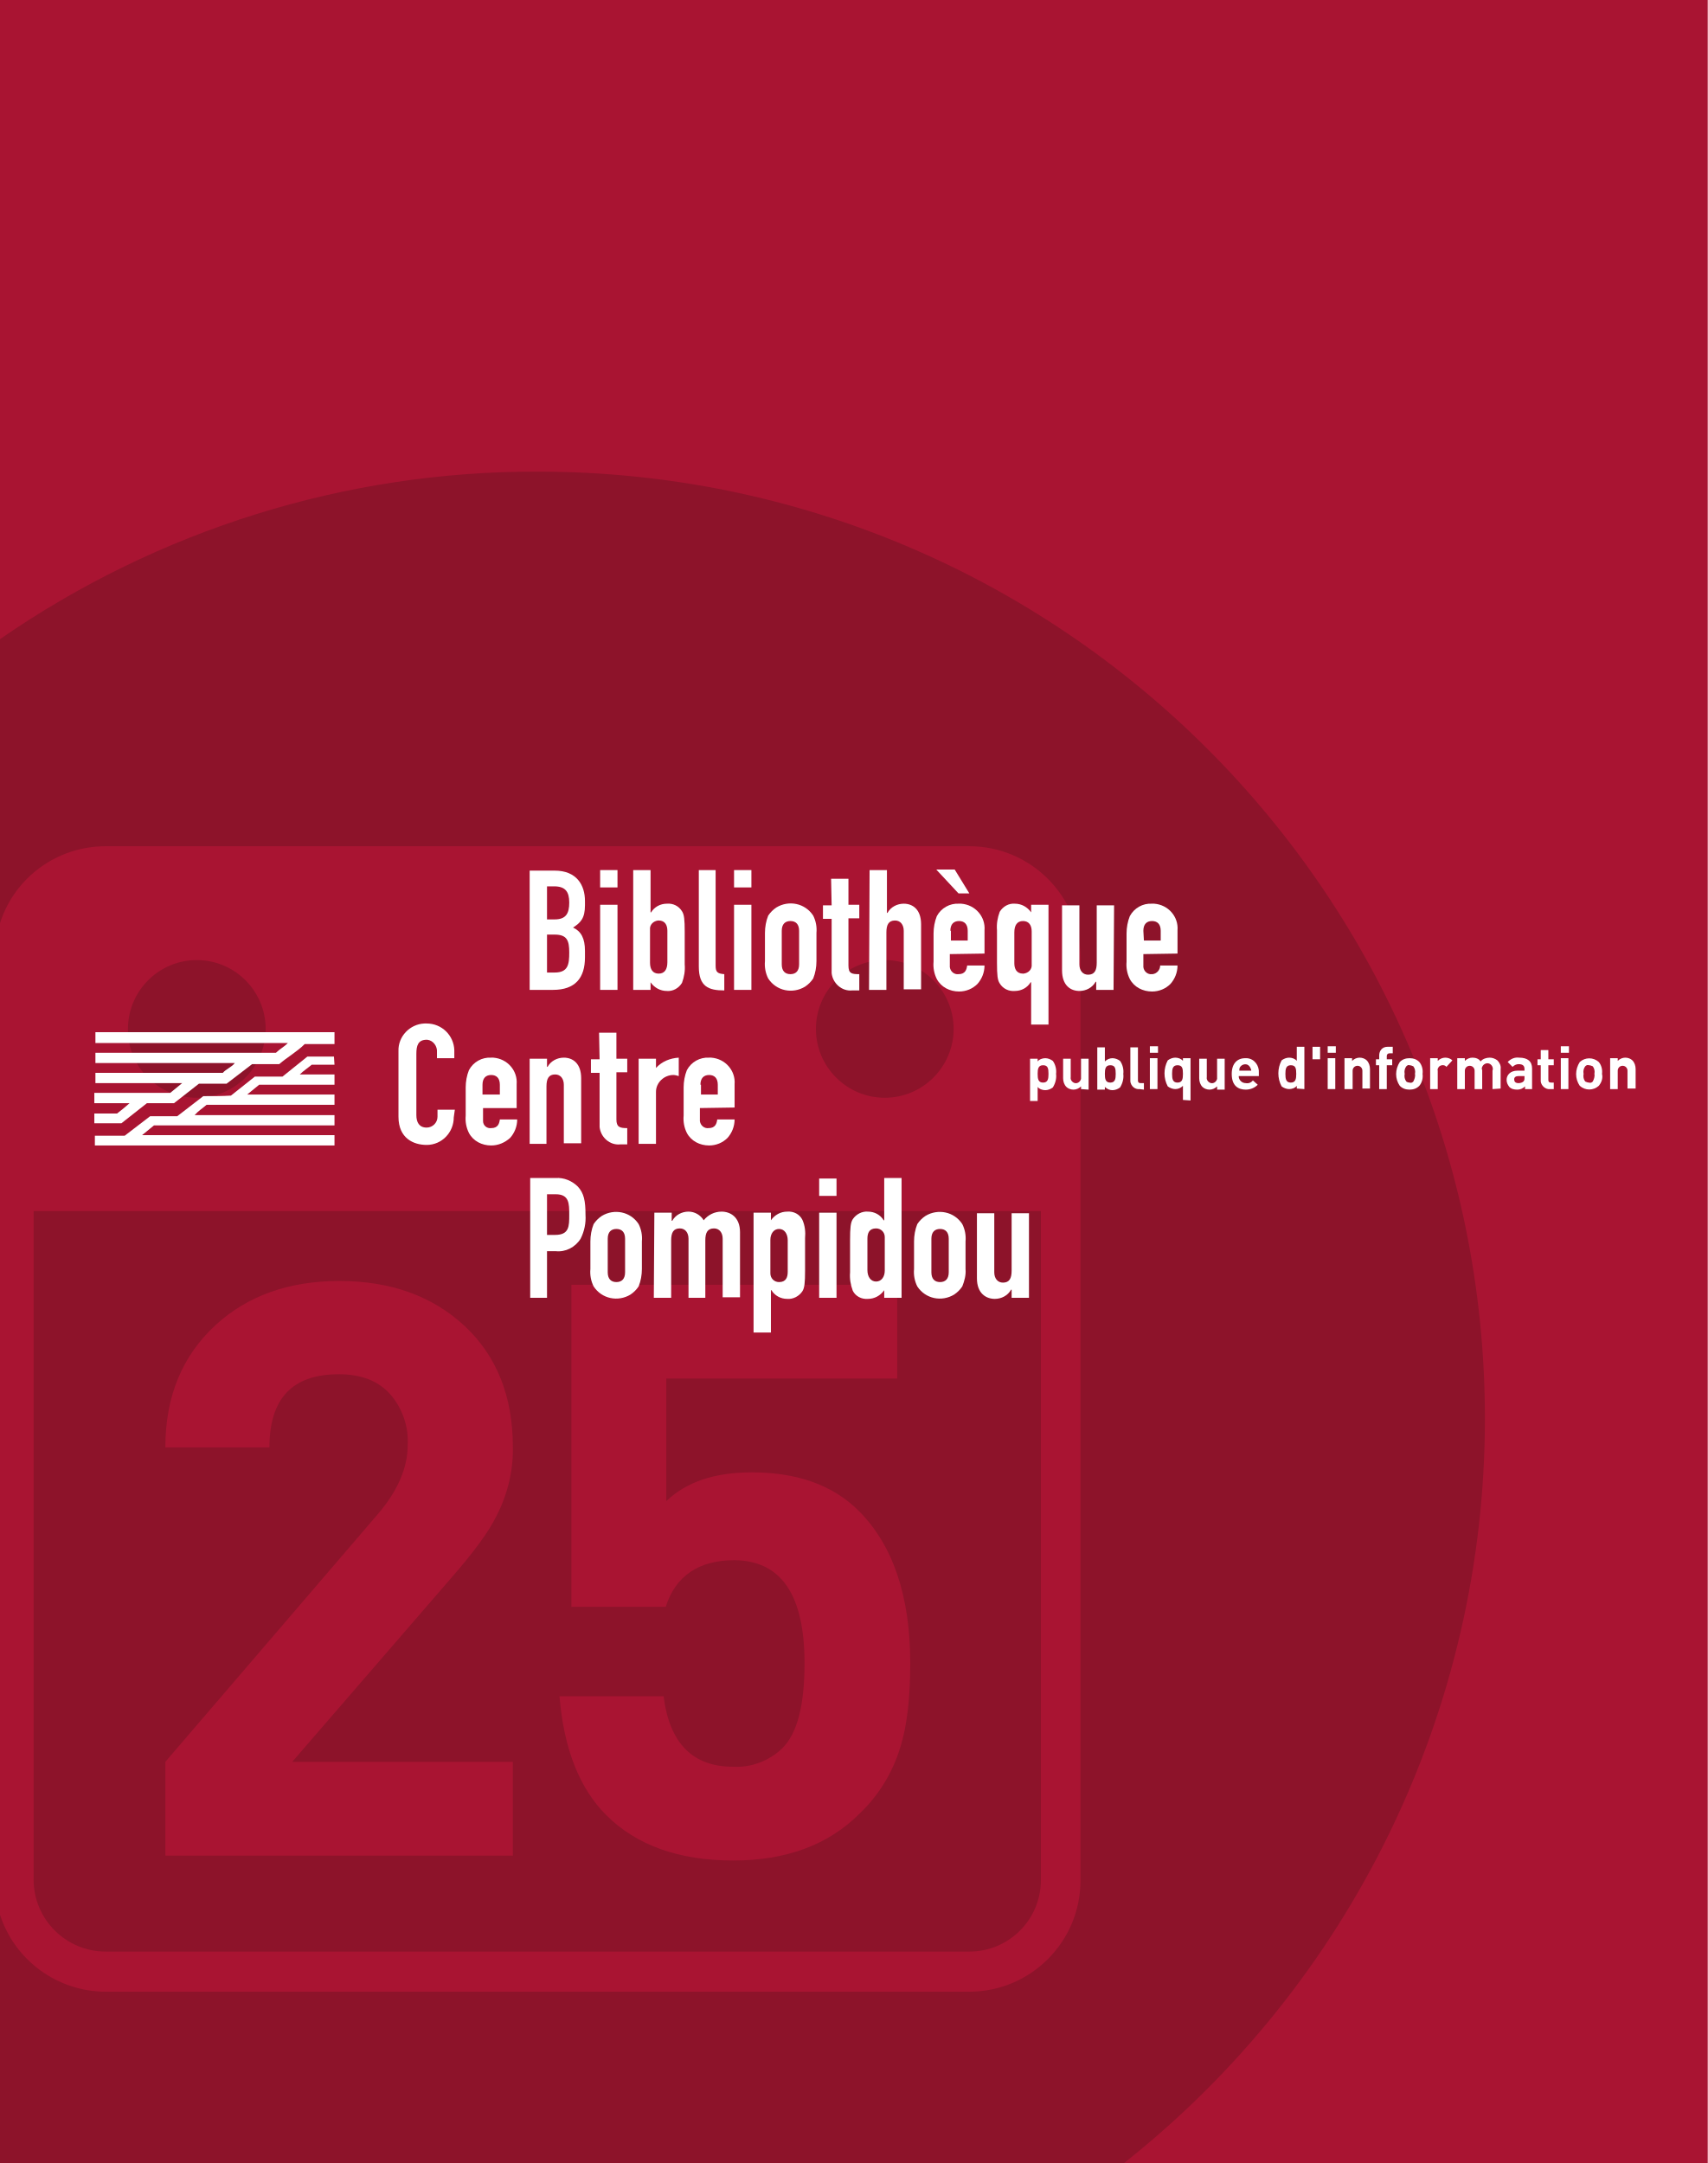
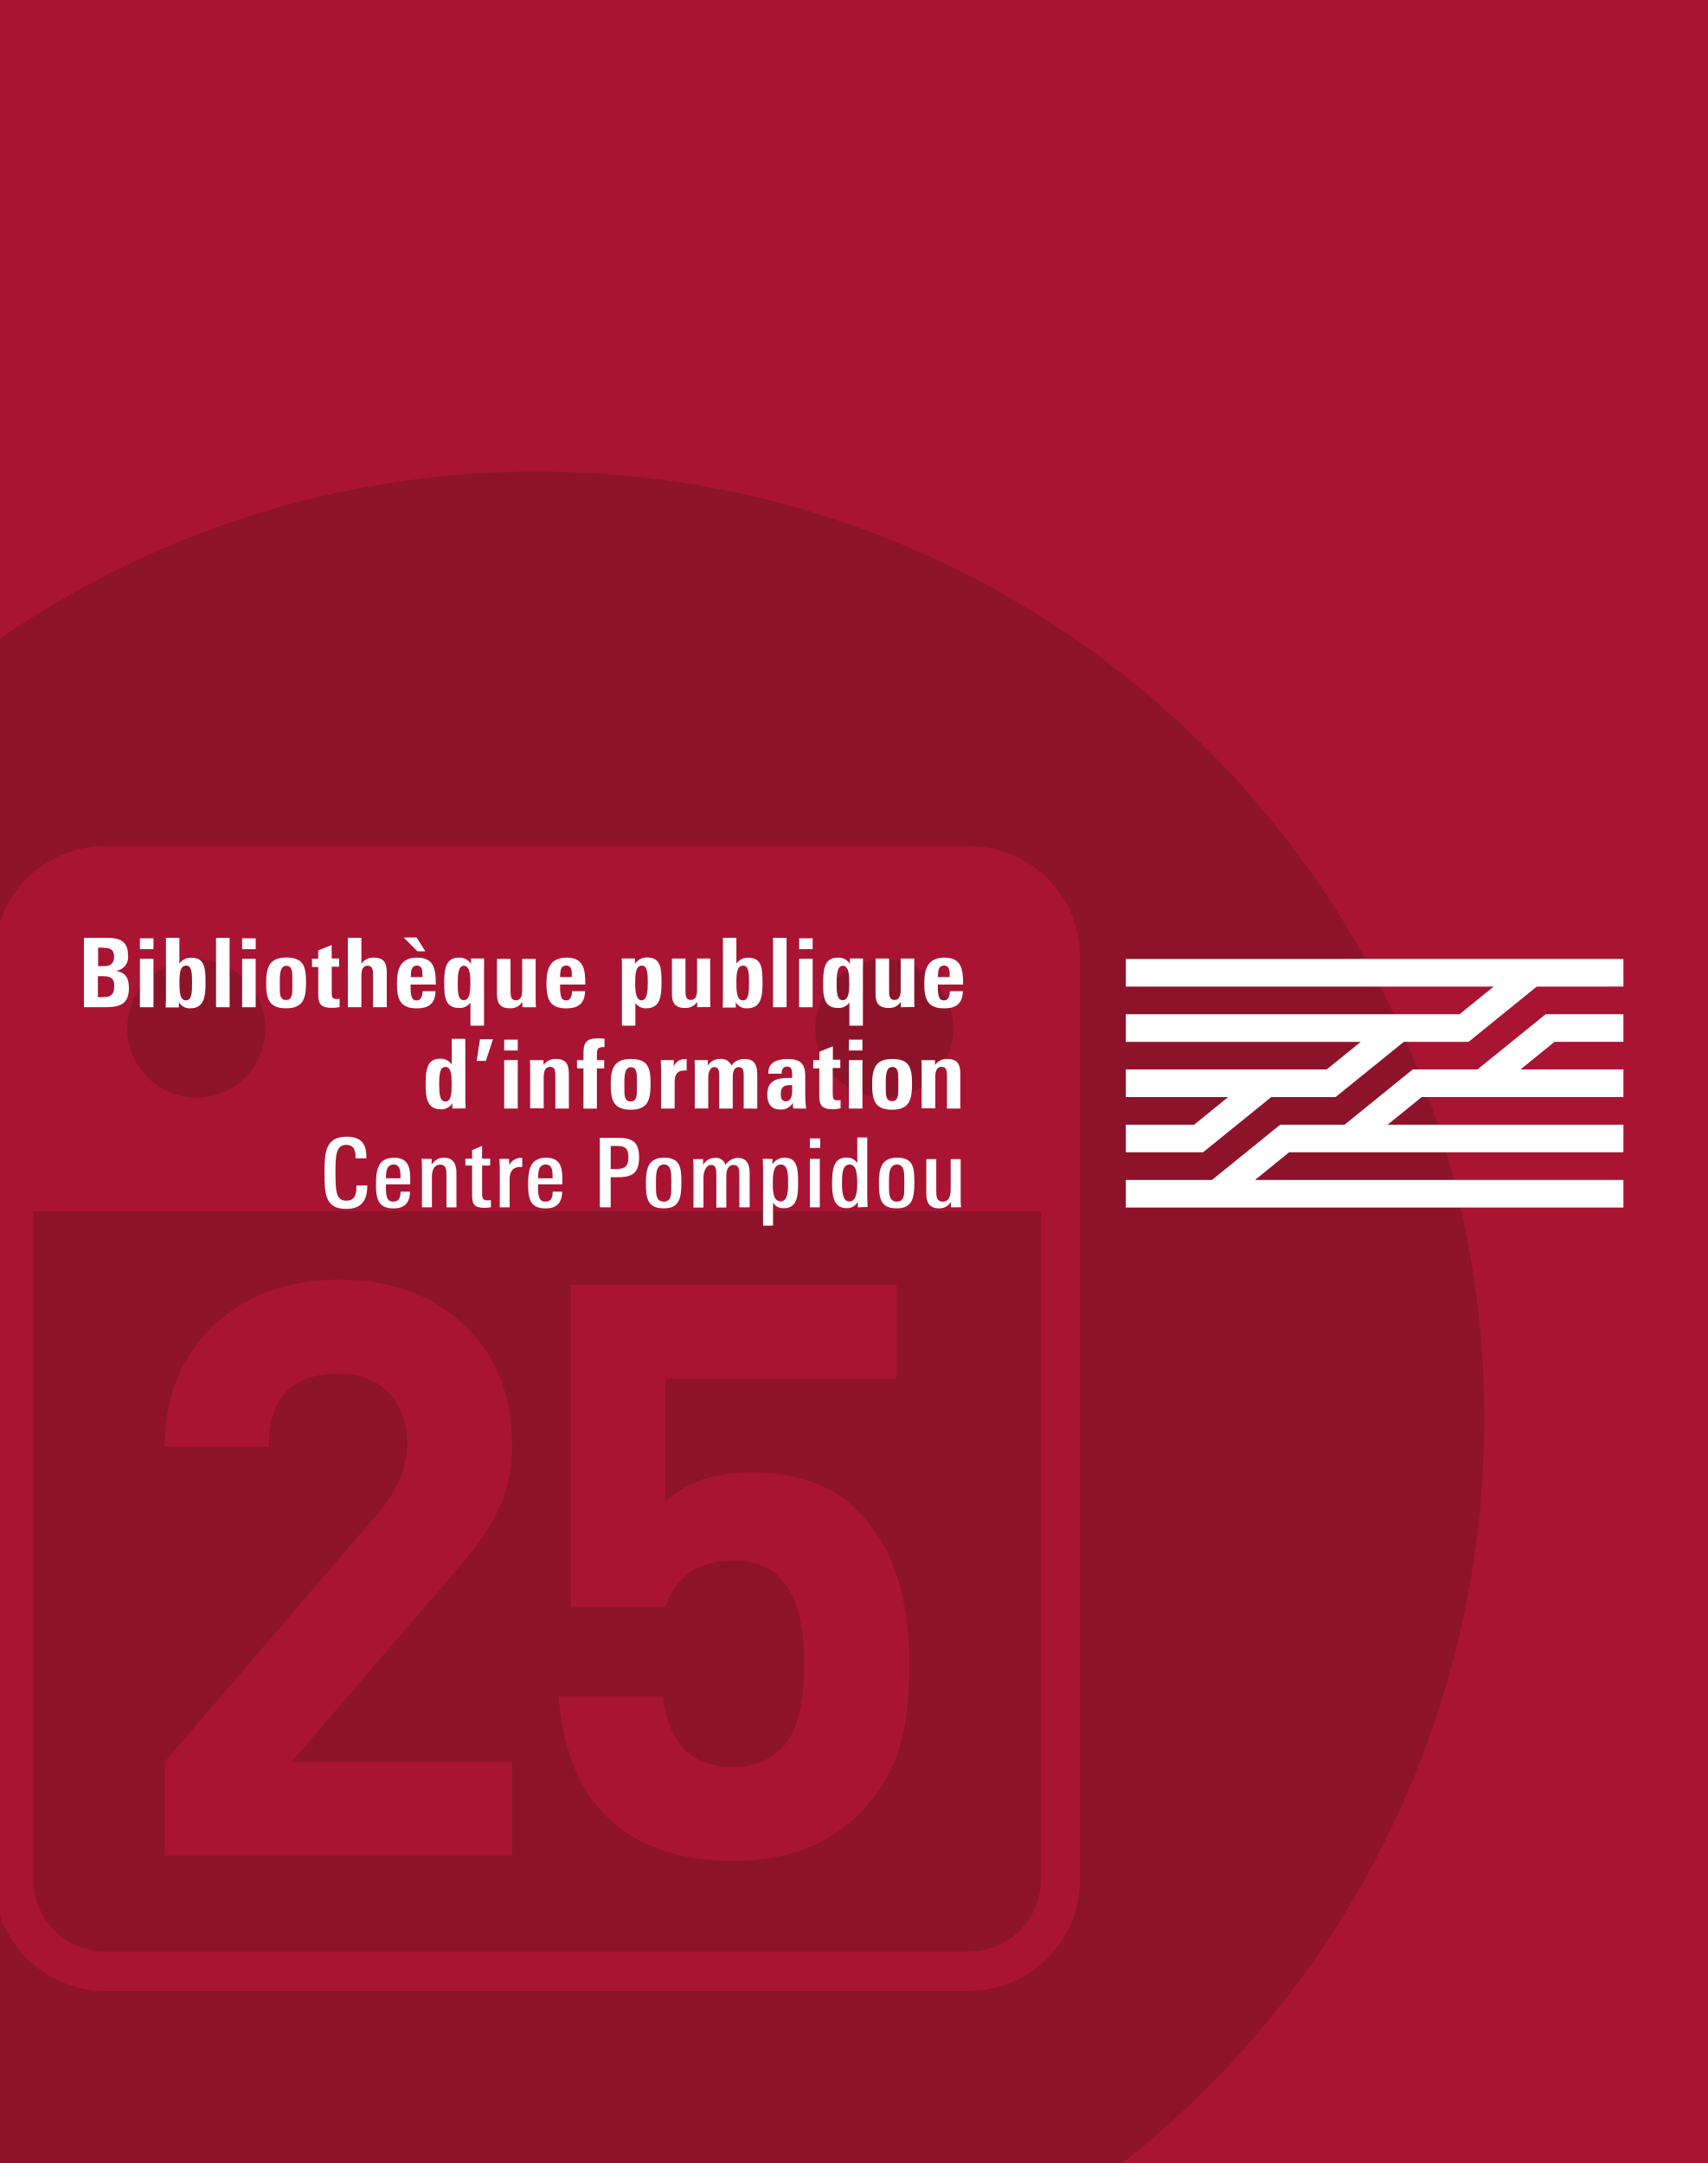
- <svg xmlns="http://www.w3.org/2000/svg" version="1.1" id="Calque_1" x="0px" y="0px" viewBox="0 0 315 399" style="enable-background:new 0 0 315 399;" xml:space="preserve">
-   <style type="text/css">
- 	.st0{fill:#A91432;}
- 	.st1{fill:none;}
- 	.st2{fill:#8D132A;}
- 	.st3{fill:#FFFFFF;}
- </style>
-   <rect y="0" class="st0" width="315" height="399" />
-   <path class="st1" d="M94.6,325H53.9l29.4-34.2c4.1-4.7,6.9-8.5,8.3-11.4c2-3.9,3.1-8.3,3-12.7c0-9.3-3-16.8-8.9-22.3  c-5.9-5.6-13.6-8.3-23.1-8.3c-9.3,0-16.9,2.7-22.8,8.1c-6.2,5.7-9.3,13.3-9.3,22.6h19.1c0-9,4.3-13.5,12.8-13.5c4,0,7.2,1.2,9.4,3.6  c2.3,2.6,3.5,6.1,3.3,9.6c0,4.2-1.8,8.5-5.5,12.7L30.5,325v17.3h64.1V325z" />
-   <path class="st1" d="M19.5,367.2h159.3c11.3,0,20.5-9.2,20.5-20.5V176.5c0-11.3-9.1-20.5-20.5-20.5c0,0,0,0,0,0H19.5  c-8.9,0-16.8,5.8-19.5,14.2V353C2.7,361.5,10.6,367.2,19.5,367.2z M163.2,177c7,0,12.7,5.7,12.7,12.7c0,7-5.7,12.7-12.7,12.7  c-7,0-12.7-5.7-12.7-12.7C150.4,182.7,156.2,177,163.2,177z M36.3,177c7,0,12.7,5.7,12.7,12.7c0,7-5.7,12.7-12.7,12.7  c-7,0-12.7-5.7-12.7-12.7C23.5,182.7,29.2,177,36.3,177z M6.3,223.4H192v123.3c0,7.3-5.9,13.2-13.2,13.2H19.5  c-7.3,0-13.3-5.9-13.3-13.2L6.3,223.4z" />
-   <path class="st1" d="M135.1,325.9c-7.5,0-11.7-4.3-12.8-13h-19.2c0.8,9.7,3.7,17,8.6,21.9c5.6,5.6,13.5,8.4,23.5,8.4  c9.8,0,17.5-2.9,23.2-8.6c3.5-3.5,6.1-7.7,7.5-12.4c1.2-3.8,1.8-9,1.8-15.4c0-12.4-3.2-21.8-9.5-28.1c-4.7-4.8-11.3-7.1-19.7-7.1  c-6.8,0-12.1,1.8-15.8,5.3v-22.6h42.6V237h-60.1v59.5h17.5c1.9-5.7,6.1-8.6,12.7-8.6c8.6,0,12.9,6.3,12.9,18.9  c0,7.7-1.4,12.9-4.1,15.7C141.8,324.9,138.5,326.1,135.1,325.9z" />
-   <path class="st2" d="M163.2,202.5c7,0,12.7-5.7,12.7-12.7c0-7-5.7-12.7-12.7-12.7c-7,0-12.7,5.7-12.7,12.7c0,0,0,0,0,0  C150.5,196.8,156.2,202.5,163.2,202.5z" />
-   <path class="st2" d="M19.5,360h159.3c7.3,0,13.2-5.9,13.2-13.2V223.4H6.2v123.3C6.2,354.1,12.2,360,19.5,360z M135.5,287.8  c-6.6,0-10.9,2.9-12.7,8.6h-17.4V237h60.1v17.3h-42.6v22.6c3.8-3.6,9-5.3,15.8-5.3c8.4,0,15,2.4,19.7,7.1c6.3,6.3,9.5,15.7,9.5,28.1  c0,6.4-0.6,11.6-1.8,15.4c-1.4,4.7-4,9-7.6,12.4c-5.7,5.7-13.5,8.6-23.2,8.6c-10.1,0-17.9-2.8-23.5-8.4c-4.9-4.9-7.8-12.2-8.6-21.9  h19.2c1.1,8.7,5.4,13,12.8,13c3.4,0.2,6.7-1.1,9.1-3.4c2.8-2.8,4.1-8,4.1-15.7C148.4,294.2,144.1,287.9,135.5,287.8L135.5,287.8z   M30.5,325l39.2-45.7c3.6-4.2,5.5-8.5,5.5-12.7c0.2-3.5-1-6.9-3.3-9.5c-2.2-2.4-5.3-3.6-9.4-3.6c-8.6,0-12.8,4.5-12.8,13.5H30.5  c0-9.4,3.1-16.9,9.3-22.6c5.9-5.4,13.5-8.1,22.8-8.1c9.5,0,17.2,2.8,23.1,8.3s8.9,13,8.9,22.3c0.1,4.4-1,8.8-3,12.7  c-1.4,2.9-4.2,6.7-8.3,11.4L53.9,325h40.7v17.3H30.5V325z" />
-   <path class="st2" d="M36.3,202.5c7,0,12.7-5.7,12.7-12.7c0-7-5.7-12.7-12.7-12.7s-12.7,5.7-12.7,12.7c0,0,0,0,0,0  C23.5,196.8,29.2,202.5,36.3,202.5z" />
-   <path class="st2" d="M273.9,261.7c0-96.5-78.2-174.7-174.7-174.7c-35.4-0.1-70,10.7-99.2,30.9v52.4c2.7-8.5,10.6-14.2,19.5-14.2  h159.3c11.3,0,20.5,9.2,20.5,20.5v170.3c0,11.3-9.2,20.5-20.5,20.5H19.5c-8.9,0-16.8-5.8-19.5-14.2v46h207.1  C249.3,365.9,273.9,315.3,273.9,261.7z" />
-   <path class="st3" d="M61.7,192.6h-5.5c-1.4,1.4-3.2,2.4-4.7,3.7h-5l-4.7,3.6h-5.1l-4.6,3.6h-5l-4.7,3.7h-5v-1.8h4.2  c0.8-0.6,1.5-1.2,2.3-1.9h-6.5v-1.9h14l2.2-1.8H17.6v-1.9h23.5c0.6-0.7,1.7-1.1,2.2-1.8H17.6v-1.9h33.3c0.7-0.7,1.4-1,2.2-1.8H17.6  v-2h44.1V192.6z" />
-   <path class="st3" d="M61.7,196.4h-4.2c-0.7,0.6-1.5,1.1-2.2,1.8h6.4v1.9H47.8l-2.2,1.8h16.1v1.9H38.1c-0.8,0.7-1.5,1.1-2.2,1.9h25.8  v1.9H28.4l-2.2,1.8h35.5v1.9H17.5v-1.8H23l4.7-3.6h5c1.7-1.3,3.1-2.4,4.8-3.7c1.7,0,3.6,0,5.1-0.1l4.4-3.5h5.1l4.6-3.7h4.9  L61.7,196.4z" />
-   <path class="st3" d="M83.7,206.1c0,2.8-2.2,5.1-5,5.1c-2.4,0-5.2-1.2-5.2-5.2v-12.1c-0.1-2.7,2.1-5,4.8-5.1c0.1,0,0.2,0,0.4,0  c2.8,0,5,2.2,5.1,4.9c0,0.1,0,0.2,0,0.3v1.2h-3.2v-1.1c0.1-1.1-0.7-2.2-1.8-2.3c0,0-0.1,0-0.1,0c-1.6,0-1.9,1.1-1.9,2.6v11.3  c0,1.3,0.5,2.3,1.9,2.3c1.1,0,2-0.9,2-2c0-0.1,0-0.2,0-0.2v-1.1h3.2L83.7,206.1z" />
-   <path class="st3" d="M89,200.1c0-1.2,0.6-1.8,1.6-1.8s1.6,0.6,1.6,1.8v1.8H89V200.1z M95.3,204.3V200c0.2-2.5-1.7-4.7-4.3-4.9  c-0.1,0-0.3,0-0.4,0c-1.7-0.1-3.3,0.8-4.1,2.3c-0.4,1-0.6,2.1-0.6,3.2v5.2c-0.1,1.1,0.1,2.2,0.6,3.2c0.8,1.5,2.4,2.3,4.1,2.3  c1.3,0,2.5-0.5,3.5-1.4c0.8-0.9,1.3-2.1,1.3-3.4h-3.2c-0.1,0.7-0.3,1.6-1.6,1.6c-0.8,0.1-1.5-0.5-1.5-1.3c0-0.1,0-0.2,0-0.3v-2.1  H95.3z" />
-   <path class="st3" d="M97.7,195.3h3.2v1.5h0.1c0.6-1.1,1.8-1.7,3-1.7c1.6,0,3.2,1,3.2,3.8v12H104v-10.8c0-1.1-0.6-1.9-1.6-1.9  c-1.2,0-1.6,0.8-1.6,2.2V211h-3.1V195.3z" />
-   <path class="st3" d="M110.5,190.5h3.2v4.8h2v2.5h-2v8.7c0,1.4,0.6,1.6,2,1.6v3h-1.3c-1.9,0.2-3.6-1.3-3.8-3.2c0-0.2,0-0.3,0-0.5  v-9.5H109v-2.5h1.6L110.5,190.5z" />
-   <path class="st3" d="M117.8,195.3h3.2v1.7c1.1-1.2,2.6-1.8,4.2-1.9v3.4c-0.3-0.1-0.7-0.2-1-0.2c-1.7,0-3.2,1.4-3.2,3.1  c0,0.1,0,0.2,0,0.3v9.3h-3.2L117.8,195.3z" />
-   <path class="st3" d="M129.2,200.1c0-1.2,0.6-1.8,1.6-1.8s1.6,0.6,1.6,1.8v1.8h-3.1V200.1z M135.5,204.3V200c0.2-2.5-1.7-4.7-4.3-4.9  c-0.1,0-0.3,0-0.4,0c-1.7-0.1-3.3,0.8-4.1,2.3c-0.4,1-0.6,2.1-0.6,3.2v5.2c-0.1,1.1,0.1,2.2,0.6,3.2c0.8,1.5,2.4,2.3,4.1,2.3  c1.3,0,2.5-0.5,3.4-1.4c0.8-0.9,1.3-2.1,1.3-3.4h-3.2c-0.1,0.7-0.3,1.6-1.6,1.6c-0.8,0.1-1.5-0.5-1.6-1.3c0-0.1,0-0.2,0-0.3v-2.1  L135.5,204.3z" />
-   <path class="st3" d="M100.9,220.3h1.6c2.5,0,2.5,1.7,2.5,3.8s0,3.7-2.6,3.7h-1.5L100.9,220.3z M97.7,239.4h3.2v-8.6h1.6  c1.8,0.2,3.6-0.7,4.6-2.3c0.7-1.4,1-2.9,0.9-4.4c0-2.6-0.3-4-1.4-5.2c-1.1-1.1-2.6-1.7-4.1-1.6h-4.7V239.4z" />
-   <path class="st3" d="M112.1,228.5c0-1.2,0.6-1.8,1.6-1.8s1.6,0.6,1.6,1.8v6.2c0,1.2-0.6,1.8-1.6,1.8s-1.6-0.6-1.6-1.8V228.5z   M108.9,234.1c-0.1,1.1,0.1,2.2,0.6,3.2c1.5,2.3,4.5,2.9,6.8,1.5c0.6-0.4,1.1-0.9,1.5-1.5c0.4-1,0.6-2.1,0.6-3.2V229  c0.1-1.1-0.1-2.2-0.6-3.2c-1.5-2.3-4.5-2.9-6.8-1.5c-0.6,0.4-1.1,0.9-1.5,1.5c-0.4,1-0.6,2.1-0.6,3.2V234.1z" />
-   <path class="st3" d="M120.7,223.7h3.2v1.5h0.1c0.6-1.1,1.8-1.7,3-1.7c1.1,0,2.2,0.6,2.8,1.6c0.8-1,2-1.6,3.3-1.6  c1.6,0,3.4,1,3.4,3.8v12h-3.2v-10.8c0-1.1-0.6-1.9-1.6-1.9c-1.2,0-1.6,0.8-1.6,2.2v10.6H127v-10.9c0-1.1-0.6-1.9-1.6-1.9  c-1.2,0-1.6,0.8-1.6,2.2v10.6h-3.2L120.7,223.7z" />
-   <path class="st3" d="M145.3,234.6c0,1-0.3,1.9-1.6,1.9c-0.9,0-1.6-0.7-1.6-1.6c0,0,0-0.1,0-0.1v-6.1c0-1.1,0.6-2,1.6-2  s1.6,0.9,1.6,2.1V234.6z M139,245.8h3.2V238h0.1c0.6,1,1.7,1.6,2.9,1.6c1.1,0.1,2.2-0.5,2.8-1.4c0.4-0.6,0.5-1.6,0.5-3.8v-6  c0.1-1.1,0-2.3-0.5-3.4c-0.5-1-1.6-1.6-2.8-1.5c-1.2,0-2.3,0.6-3,1.6v-1.4H139L139,245.8z" />
-   <path class="st3" d="M151.1,223.7h3.2v15.7h-3.2V223.7z M151.1,217.4h3.2v3.2h-3.2V217.4z" />
-   <path class="st3" d="M160,228.5c0-1,0.3-1.9,1.6-1.9c0.9,0,1.6,0.7,1.6,1.6c0,0,0,0.1,0,0.1v6.1c0,1.1-0.6,2-1.6,2s-1.6-0.9-1.6-2.1  V228.5z M163.1,239.4h3.2v-22.1h-3.2v7.8h-0.1c-0.6-1-1.7-1.6-2.9-1.6c-1.1-0.1-2.2,0.5-2.8,1.4c-0.4,0.6-0.5,1.6-0.5,3.8v6  c-0.1,1.2,0.1,2.3,0.5,3.4c0.5,1,1.6,1.6,2.8,1.5c1.2,0,2.3-0.6,3-1.6L163.1,239.4z" />
-   <path class="st3" d="M171.8,228.5c0-1.2,0.6-1.8,1.6-1.8s1.6,0.6,1.6,1.8v6.2c0,1.2-0.6,1.8-1.6,1.8s-1.6-0.6-1.6-1.8V228.5z   M168.6,234.1c-0.1,1.1,0.1,2.2,0.6,3.2c1.5,2.3,4.5,2.9,6.8,1.5c0.6-0.4,1.1-0.9,1.5-1.5c0.4-1,0.7-2.1,0.6-3.2V229  c0.1-1.1-0.1-2.2-0.6-3.2c-1.5-2.3-4.5-2.9-6.8-1.5c-0.6,0.4-1.1,0.9-1.5,1.5c-0.4,1-0.6,2.1-0.6,3.2V234.1z" />
-   <path class="st3" d="M189.8,239.4h-3.2v-1.5h-0.1c-0.6,1.1-1.8,1.7-3,1.7c-1.6,0-3.3-1-3.3-3.8v-12h3.2v10.9c0,1.1,0.6,1.9,1.6,1.9  c1.2,0,1.6-0.8,1.6-2.2v-10.6h3.2L189.8,239.4z" />
-   <path class="st3" d="M100.9,172.4h1.4c2.3,0,2.7,1.1,2.7,3.3s-0.2,3.7-2.7,3.7h-1.4V172.4z M97.7,182.6h4.3c4.1,0,5.9-2.2,5.9-6  v-1.2c0-2.3-0.7-3.6-2.2-4.3c1.4-0.9,2.2-1.7,2.2-4.1v-0.8c0-2.9-1.5-5.6-5.6-5.6h-4.6V182.6z M100.9,163.5h1.3c2.1,0,2.8,1,2.8,3  s-0.6,3.1-2.7,3.1h-1.4L100.9,163.5z" />
-   <path class="st3" d="M110.7,166.9h3.2v15.7h-3.2V166.9z M110.7,160.5h3.2v3.2h-3.2V160.5z" />
-   <path class="st3" d="M123.1,177.5c0,1.3-0.5,2.1-1.6,2.1s-1.6-0.8-1.6-2v-6.1c-0.1-0.9,0.6-1.6,1.5-1.7c0,0,0.1,0,0.1,0  c1.2,0,1.6,0.9,1.6,1.9V177.5z M116.8,182.6h3.2v-1.4c0.7,1,1.8,1.6,3,1.6c1.1,0.1,2.2-0.5,2.8-1.5c0.4-1.1,0.6-2.2,0.5-3.4v-6  c0-2.3-0.1-3.2-0.5-3.8c-0.6-1-1.7-1.5-2.8-1.4c-1.2,0-2.3,0.6-2.9,1.6H120v-7.8h-3.2L116.8,182.6z" />
-   <path class="st3" d="M128.9,160.5h3.1v17.6c0,1.2,0.3,1.5,1.6,1.6v3c-2.9,0-4.7-0.7-4.7-4.4L128.9,160.5z" />
-   <path class="st3" d="M135.4,166.9h3.2v15.7h-3.2V166.9z M135.4,160.5h3.2v3.2h-3.2V160.5z" />
-   <path class="st3" d="M144.2,171.7c0-1.2,0.6-1.8,1.6-1.8s1.6,0.6,1.6,1.8v6.2c0,1.2-0.6,1.8-1.6,1.8s-1.6-0.6-1.6-1.8V171.7z   M141.1,177.3c-0.1,1.1,0.1,2.2,0.6,3.2c1.5,2.3,4.5,2.9,6.8,1.5c0.6-0.4,1.1-0.9,1.5-1.5c0.4-1,0.6-2.1,0.6-3.2v-5.2  c0.1-1.1-0.1-2.2-0.6-3.2c-1.5-2.3-4.5-2.9-6.8-1.5c-0.6,0.4-1.1,0.9-1.5,1.5c-0.4,1-0.6,2.1-0.6,3.2V177.3z" />
-   <path class="st3" d="M153.3,162.1h3.2v4.8h2v2.5h-2v8.7c0,1.5,0.6,1.6,2,1.6v3h-1.3c-1.9,0.2-3.6-1.3-3.8-3.2c0-0.2,0-0.3,0-0.5  v-9.5h-1.6v-2.5h1.6L153.3,162.1z" />
-   <path class="st3" d="M160.4,160.5h3.2v7.9h0.1c0.6-1.1,1.8-1.7,3-1.7c1.6,0,3.2,1,3.2,3.8v12h-3.2v-10.8c0-1.1-0.6-1.9-1.6-1.9  c-1.2,0-1.6,0.8-1.6,2.2v10.6h-3.2L160.4,160.5z" />
-   <path class="st3" d="M175.3,171.7c0-1.2,0.6-1.8,1.6-1.8s1.6,0.6,1.6,1.8v1.8h-3.1V171.7z M176.1,160.4h-3.4l4.1,4.4h2L176.1,160.4z   M181.6,175.9v-4.3c0.2-2.5-1.7-4.7-4.3-4.9c-0.1,0-0.3,0-0.4,0c-1.7-0.1-3.3,0.8-4.1,2.3c-0.4,1-0.6,2.1-0.6,3.2v5.2  c-0.1,1.1,0.1,2.2,0.6,3.2c0.8,1.5,2.4,2.3,4.1,2.3c1.3,0,2.5-0.5,3.4-1.4c0.8-0.9,1.3-2.1,1.3-3.4h-3.2c-0.1,0.7-0.3,1.6-1.6,1.6  c-0.8,0.1-1.5-0.5-1.6-1.3c0-0.1,0-0.2,0-0.3v-2.1L181.6,175.9z" />
-   <path class="st3" d="M187.1,172c0-1.3,0.5-2.1,1.6-2.1s1.6,0.8,1.6,1.9v6.1c0.1,0.9-0.6,1.6-1.5,1.7c0,0-0.1,0-0.1,0  c-1.2,0-1.6-0.9-1.6-1.9V172z M190.2,189h3.2v-22.1h-3.2v1.4c-0.7-1-1.8-1.6-3-1.6c-1.1-0.1-2.2,0.5-2.8,1.5  c-0.4,1.1-0.6,2.2-0.5,3.4v6c0,2.3,0.1,3.2,0.5,3.8c0.6,1,1.7,1.5,2.8,1.4c1.2,0,2.3-0.6,2.9-1.6h0.1L190.2,189z" />
-   <path class="st3" d="M205.4,182.6h-3.2v-1.5h-0.1c-0.6,1.1-1.8,1.7-3,1.7c-1.6,0-3.2-1-3.2-3.8v-12h3.2v10.9c0,1.1,0.6,1.9,1.6,1.9  c1.2,0,1.6-0.8,1.6-2.2v-10.6h3.2L205.4,182.6z" />
-   <path class="st3" d="M210.9,171.7c0-1.2,0.6-1.8,1.6-1.8s1.6,0.6,1.6,1.8v1.8h-3.1L210.9,171.7z M217.2,175.9v-4.3  c0.2-2.5-1.7-4.7-4.3-4.9c-0.1,0-0.3,0-0.4,0c-1.7-0.1-3.3,0.8-4.1,2.3c-0.4,1-0.6,2.1-0.6,3.2v5.2c-0.1,1.1,0.1,2.2,0.6,3.2  c0.8,1.5,2.4,2.3,4.1,2.3c1.3,0,2.5-0.5,3.4-1.4c0.8-0.9,1.3-2.1,1.3-3.4H214c0,0.8-0.6,1.5-1.4,1.6c0,0-0.1,0-0.1,0  c-0.8,0.1-1.5-0.5-1.6-1.3c0-0.1,0-0.2,0-0.3v-2.1L217.2,175.9z" />
-   <path class="st3" d="M193.4,198.1c0,0.9-0.1,1.6-1,1.6s-1-0.7-1-1.6s0.1-1.6,1-1.6S193.4,197.1,193.4,198.1z M194.8,198.1  c0.1-0.8-0.1-1.7-0.6-2.4c-0.4-0.3-0.9-0.5-1.4-0.5c-0.5,0-1.1,0.2-1.4,0.6v-0.5H190v7.8h1.4v-2.6c0.3,0.4,0.9,0.6,1.4,0.6  c0.5,0,1-0.2,1.4-0.5C194.7,199.8,194.9,198.9,194.8,198.1z" />
-   <path class="st3" d="M199.4,200.9v-0.5c-0.4,0.4-0.9,0.6-1.4,0.6c-0.5,0-1-0.2-1.3-0.5c-0.4-0.4-0.6-1-0.6-1.6v-3.6h1.4v3.4  c-0.1,0.5,0.3,1,0.8,1.1c0.5,0.1,1-0.3,1.1-0.8c0-0.1,0-0.2,0-0.3v-3.4h1.4v5.7L199.4,200.9z" />
-   <path class="st3" d="M205.8,198.1c0,0.9-0.1,1.6-1,1.6s-1-0.7-1-1.6s0.1-1.6,1-1.6S205.8,197.1,205.8,198.1z M207.2,198.1  c0.1-0.8-0.1-1.7-0.6-2.4c-0.4-0.3-0.9-0.5-1.4-0.5c-0.5,0-1,0.2-1.4,0.6v-2.6h-1.4v7.8h1.4v-0.5c0.4,0.4,0.9,0.6,1.4,0.6  c0.5,0,1-0.2,1.4-0.5C207.1,199.8,207.3,198.9,207.2,198.1z" />
-   <path class="st3" d="M210.2,200.9c-0.9,0.1-1.6-0.6-1.7-1.4c0-0.1,0-0.1,0-0.2v-6.1h1.4v6.1c0,0.3,0.1,0.5,0.5,0.5h0.6v1.2  L210.2,200.9z" />
-   <path class="st3" d="M212.1,194.2v-1.2h1.5v1.2H212.1z M212.1,200.9v-5.7h1.4v5.7H212.1z" />
-   <path class="st3" d="M218.2,198.1c0,0.9-0.1,1.6-1,1.6s-1-0.7-1-1.6s0.1-1.6,1-1.6S218.2,197.1,218.2,198.1z M219.6,203v-7.8h-1.4  v0.5c-0.3-0.4-0.9-0.6-1.4-0.6c-0.5,0-1,0.2-1.4,0.5c-0.8,1.5-0.8,3.3,0,4.8c0.4,0.3,0.9,0.5,1.4,0.5c0.5,0,1-0.2,1.4-0.6v2.6  L219.6,203z" />
-   <path class="st3" d="M224.5,200.9v-0.5c-0.4,0.4-0.9,0.6-1.4,0.6c-0.5,0-1-0.2-1.3-0.5c-0.4-0.4-0.6-1-0.6-1.6v-3.6h1.4v3.4  c-0.1,0.5,0.3,1,0.8,1.1c0.5,0.1,1-0.3,1.1-0.8c0-0.1,0-0.2,0-0.3v-3.4h1.4v5.7H224.5z" />
-   <path class="st3" d="M230.8,197.5h-2.2c0-0.2,0-0.4,0.1-0.6c0.3-0.5,0.9-0.7,1.4-0.5c0.2,0.1,0.4,0.3,0.5,0.5  C230.7,197.1,230.8,197.3,230.8,197.5z M232.2,198.5v-0.6c0.1-1.3-0.8-2.6-2.2-2.7c-0.1,0-0.2,0-0.3,0c-1.5,0-2.5,1-2.5,2.9  c0,2.3,1.3,2.9,2.6,2.9c0.8,0,1.6-0.3,2.2-0.9l-0.9-0.8c-0.3,0.4-0.8,0.6-1.3,0.5c-0.7,0-1.2-0.5-1.3-1.1c0-0.1,0-0.1,0-0.2  L232.2,198.5z" />
-   <path class="st3" d="M239.1,198.1c0,0.9-0.1,1.6-1,1.6s-1-0.7-1-1.6s0.1-1.6,1-1.6S239.1,197.1,239.1,198.1z M240.6,200.9v-7.8h-1.4  v2.6c-0.3-0.4-0.9-0.6-1.4-0.6c-0.5,0-1,0.2-1.4,0.5c-0.8,1.5-0.8,3.3,0,4.8c0.4,0.3,0.9,0.5,1.4,0.5c0.5,0,1.1-0.2,1.4-0.6v0.5  L240.6,200.9z" />
-   <path class="st3" d="M242.1,195.4v-2.3h1.4v2.3H242.1z" />
-   <path class="st3" d="M244.9,194.2v-1.2h1.5v1.2H244.9z M244.9,200.9v-5.7h1.4v5.7H244.9z" />
-   <path class="st3" d="M251.3,200.9v-3.4c0-0.5-0.4-0.9-0.9-0.9s-0.9,0.4-0.9,0.9l0,0v3.4H248v-5.7h1.4v0.5c0.4-0.4,0.9-0.6,1.4-0.6  c0.5,0,1,0.2,1.3,0.5c0.4,0.4,0.6,1,0.6,1.6v3.6H251.3z" />
-   <path class="st3" d="M255.8,196.5v4.4h-1.4v-4.4h-0.6v-1.1h0.6v-0.7c0-0.9,0.6-1.6,1.5-1.6c0.1,0,0.1,0,0.2,0h0.8v1.2h-0.6  c-0.3,0-0.5,0.2-0.5,0.5v0.6h1v1.1H255.8z" />
-   <path class="st3" d="M261,198.1c0.1,0.5-0.1,1-0.3,1.4c-0.2,0.2-0.4,0.3-0.7,0.2c-0.2,0-0.5-0.1-0.6-0.2c-0.3-0.4-0.4-0.9-0.3-1.4  c-0.1-0.5,0-1,0.3-1.4c0.2-0.2,0.4-0.3,0.6-0.2c0.2,0,0.5,0.1,0.7,0.2C261,197.1,261.1,197.6,261,198.1z M262.4,198.1  c0.1-0.8-0.1-1.6-0.6-2.2c-0.5-0.5-1.1-0.7-1.8-0.7c-0.7,0-1.3,0.2-1.8,0.7c-0.9,1.4-0.9,3.1,0,4.4c0.5,0.5,1.1,0.7,1.8,0.7  c0.7,0,1.3-0.2,1.8-0.7C262.3,199.7,262.5,198.9,262.4,198.1L262.4,198.1z" />
-   <path class="st3" d="M266.8,196.8c-0.3-0.4-0.9-0.4-1.3-0.1c-0.2,0.2-0.4,0.5-0.3,0.8v3.4h-1.4v-5.7h1.4v0.5  c0.4-0.4,0.9-0.6,1.4-0.6c0.5,0,1,0.2,1.3,0.5L266.8,196.8z" />
-   <path class="st3" d="M275.3,200.9v-3.4c0.2-0.5-0.1-1.1-0.6-1.3c-0.5-0.2-1.1,0.1-1.3,0.6c-0.1,0.2-0.1,0.4,0,0.6v3.5H272v-3.4  c0-0.5-0.4-0.9-0.9-0.9s-0.9,0.4-0.9,0.9l0,0v3.4h-1.4v-5.7h1.4v0.5c0.4-0.4,0.9-0.6,1.4-0.6c0.6,0,1.2,0.2,1.5,0.7  c0.4-0.5,1.1-0.7,1.7-0.7c0.5,0,1,0.2,1.4,0.5c0.4,0.4,0.7,1,0.6,1.6v3.6L275.3,200.9z" />
-   <path class="st3" d="M281.2,198.8c0,0.3,0,0.5-0.2,0.7c-0.2,0.2-0.6,0.3-0.9,0.3c-0.6,0-0.8-0.3-0.8-0.7s0.3-0.6,0.8-0.6h1.1V198.8z   M282.6,200.9v-3.8c0-1.3-0.8-2-2.4-2c-0.8-0.1-1.5,0.2-2.1,0.8l0.9,0.9c0.3-0.3,0.7-0.5,1.1-0.5c0.8,0,1.1,0.3,1.1,0.9v0.3h-1.3  c-1.3,0-2,0.8-2,1.7c0,0.5,0.2,0.9,0.5,1.3c0.4,0.4,0.9,0.5,1.5,0.5c0.5,0,1-0.2,1.4-0.6v0.5L282.6,200.9z" />
-   <path class="st3" d="M285.9,200.9c-0.8,0.1-1.6-0.6-1.7-1.4c0-0.1,0-0.1,0-0.2v-2.8h-0.6v-1.1h0.6v-1.7h1.4v1.7h1v1.1h-1v2.7  c0,0.3,0.1,0.5,0.5,0.5h0.5v1.2L285.9,200.9z" />
-   <path class="st3" d="M287.9,194.2v-1.2h1.5v1.2H287.9z M287.9,200.9v-5.7h1.4v5.7H287.9z" />
-   <path class="st3" d="M294.1,198.1c0.1,0.5-0.1,1-0.3,1.4c-0.2,0.2-0.4,0.3-0.7,0.2c-0.2,0-0.5-0.1-0.7-0.2c-0.3-0.4-0.4-0.9-0.3-1.4  c-0.1-0.5,0-1,0.3-1.4c0.2-0.2,0.4-0.3,0.7-0.2c0.2,0,0.5,0.1,0.7,0.2C294.1,197.1,294.2,197.6,294.1,198.1z M295.5,198.1  c0.1-0.8-0.1-1.6-0.6-2.2c-1-0.9-2.5-0.9-3.5,0c-0.9,1.4-0.9,3.1,0,4.4c1,0.9,2.5,0.9,3.5,0C295.4,199.7,295.7,198.9,295.5,198.1z" />
-   <path class="st3" d="M300.2,200.9v-3.4c0-0.5-0.4-0.9-0.9-0.9s-0.9,0.4-0.9,0.9l0,0v3.4h-1.4v-5.7h1.4v0.5c0.4-0.4,0.9-0.6,1.4-0.6  c0.5,0,1,0.2,1.3,0.5c0.4,0.4,0.6,1,0.6,1.6v3.6H300.2z" />
+ <svg xmlns="http://www.w3.org/2000/svg" width="315" height="399" viewBox="0 0 315 399">
+   <rect x="-88.02" y="-21.69" width="445.48" height="458.28" fill="#a91433" />
+   <path d="M163.12,202.48a12.74,12.74,0,1,0-12.74-12.73A12.75,12.75,0,0,0,163.12,202.48Z" fill="#8d132a" />
+   <path d="M6.16,346.76A13.28,13.28,0,0,0,19.43,360H178.71A13.27,13.27,0,0,0,192,346.76V223.43H6.16Zm129.31-58.89q-9.93,0-12.72,8.58H105.28V237h60.1v17.31H122.75v22.64q5.63-5.33,15.83-5.32c8.39,0,15,2.36,19.69,7.12q9.46,9.44,9.46,28.1,0,9.65-1.77,15.4a29.22,29.22,0,0,1-7.55,12.42q-8.58,8.6-23.24,8.6-15.09,0-23.52-8.44-7.41-7.4-8.61-21.9h19.19q1.64,13,12.83,13a12.29,12.29,0,0,0,9.14-3.41q4.13-4.15,4.14-15.7Q148.35,287.88,135.47,287.87ZM30.4,325l39.23-45.73q5.45-6.37,5.46-12.73A13.65,13.65,0,0,0,71.77,257c-2.21-2.42-5.33-3.61-9.37-3.61q-12.83,0-12.83,13.46H30.4c0-9.38,3.1-16.91,9.32-22.64q8.86-8.13,22.79-8.15,14.21,0,23.07,8.3t8.89,22.33a26.84,26.84,0,0,1-3,12.73c-1.39,2.89-4.15,6.67-8.29,11.39L53.78,325h40.7v17.31H30.4Z" fill="#8d132a" />
+   <path d="M36.21,202.48a12.74,12.74,0,1,0-12.74-12.73A12.74,12.74,0,0,0,36.21,202.48Z" fill="#8d132a" />
+   <path d="M99.1,87A174.74,174.74,0,0,0-75.65,261.68c0,96.46,78.22,174.67,174.75,174.67A174.68,174.68,0,0,0,273.78,261.68C273.78,165.2,195.57,87,99.1,87ZM199.21,216.21V346.76a20.5,20.5,0,0,1-20.5,20.49H19.43a20.5,20.5,0,0,1-20.5-20.49V176.55a20.5,20.5,0,0,1,20.5-20.49H178.71a20.5,20.5,0,0,1,20.5,20.49Z" fill="#8d132a" />
+   <path d="M314.93,399H-.07V0h315Z" fill="none" />
+   <polygon points="299.45 176.89 207.66 176.9 207.66 182 275.51 182 269.22 187.09 207.66 187.09 207.66 192.19 251 192.19 244.71 197.28 207.66 197.28 207.66 202.37 226.55 202.37 220.26 207.47 207.66 207.47 207.66 212.56 221.91 212.56 234.49 202.37 246.35 202.37 258.94 192.19 270.88 192.19 283.45 182 299.45 181.99 299.45 176.89" fill="#fff" />
+   <polygon points="299.45 217.66 231.5 217.66 237.79 212.56 299.45 212.56 299.45 207.47 255.95 207.47 262.24 202.37 299.45 202.37 299.45 197.28 280.46 197.28 286.75 192.18 299.45 192.18 299.45 187.08 285.11 187.09 272.52 197.28 260.58 197.28 248.01 207.47 236.14 207.47 223.56 217.66 207.66 217.66 207.66 222.75 299.45 222.75 299.45 217.66" fill="#fff" />
+   <path d="M19.33,185.8H15.48V173H19.9c2.13,0,3.71.6,3.71,3.18a2.56,2.56,0,0,1-2.22,2.91c1.79.3,2.39,1.33,2.39,3.21C23.78,185.34,21.92,185.8,19.33,185.8Zm-.23-11h-1v3.42l.94,0c1.29,0,2-.39,2-1.77S20.22,174.84,19.1,174.84ZM19,180.07h-.94v3.87H19c1.17,0,2.07-.27,2.07-2C21.12,180.55,20.5,180.07,19,180.07Z" fill="#fff" />
+   <path d="M25.81,175.09v-2h2.5v2Zm0,10.71v-8.94h2.5v8.94Z" fill="#fff" />
+   <path d="M35.12,186A2.18,2.18,0,0,1,33,184.84v1H30.56c0-.09.05-1.56.05-1.65V173h2.48v4.75a2.55,2.55,0,0,1,2.25-1.08c2.45,0,2.57,2,2.57,4.61C37.92,183.67,37.71,186,35.12,186Zm-.8-7.86c-1.12,0-1.22,1.42-1.22,3.16s.11,3.23,1.19,3.23,1.14-1.38,1.14-3.33C35.42,179.49,35.38,178.12,34.32,178.12Z" fill="#fff" />
+   <path d="M39.85,185.8V173h2.5V185.8Z" fill="#fff" />
+   <path d="M44.66,175.09v-2h2.5v2Zm0,10.71v-8.94h2.5v8.94Z" fill="#fff" />
+   <path d="M52.78,186c-3.21,0-3.69-1.83-3.69-4.65s.53-4.72,3.72-4.72,3.64,1.7,3.64,4.51S56.1,186,52.78,186Zm1.14-5.66c0-1.15-.07-2.18-1.12-2.18s-1.19,1.4-1.19,2.57v1.63c0,.89,0,2.11,1.17,2.11s1.14-1.29,1.14-2.32Z" fill="#fff" />
+   <path d="M61.24,185.92c-1.88,0-2.54-.57-2.54-2.43v-5.11H57.55v-1.53H58.7v-1.53l2.48-1v2.48h1.38v1.53H61.19v4.82c0,.78.12,1.14.9,1.14.2,0,.35,0,.55-.05v1.53A6.93,6.93,0,0,1,61.24,185.92Z" fill="#fff" />
+   <path d="M68.81,185.8v-5.94c0-.85-.05-1.72-1-1.72s-1.15.9-1.15,1.9v5.76h-2.5V173h2.5v4.75A2.71,2.71,0,0,1,69,176.65c1.81,0,2.34,1,2.34,2.71v6.44Z" fill="#fff" />
+   <path d="M75.73,181.61c0,.07,0,.73,0,.78.05,1.45.25,2.15,1.12,2.15s1.08-.89,1.08-1.7h2.41c-.07,2.22-1.17,3.17-3.48,3.17-3.17,0-3.64-1.9-3.64-4.61s.66-4.75,3.72-4.75,3.44,2.06,3.44,4.74v.23ZM77,175.48l-2.54-2.54h2.39l1.61,2.54Zm.9,3.64c-.09-.57-.34-1-1-1s-1,.46-1.06,1.12a6.49,6.49,0,0,0-.07,1h2.16A6.48,6.48,0,0,0,77.86,179.11Z" fill="#fff" />
+   <path d="M89.28,178.9v10.3h-2.5v-4.26a2.41,2.41,0,0,1-2.09,1c-2.59,0-2.75-2.13-2.75-4.36,0-2.54.09-4.93,2.71-4.93a2.44,2.44,0,0,1,2.23,1.15l0-1h2.41C89.31,177,89.28,178.79,89.28,178.9Zm-3.71-.75c-1.1,0-1.14,1.86-1.14,3.35s.05,3,1.12,3,1.21-1.49,1.21-3C86.76,180.23,86.78,178.16,85.57,178.16Z" fill="#fff" />
+   <path d="M96.35,185.8l0-1A2.5,2.5,0,0,1,94.08,186c-1.68,0-2.41-.8-2.41-2.54v-6.58h2.5v5.94c0,.85.05,1.7,1,1.7s1.14-.94,1.14-1.84v-5.8h2.5v7.48c0,.43,0,1.06.05,1.45Z" fill="#fff" />
+   <path d="M103.31,181.61c0,.07,0,.73,0,.78.05,1.45.25,2.15,1.12,2.15s1.08-.89,1.08-1.7h2.41c-.07,2.22-1.17,3.17-3.48,3.17-3.17,0-3.64-1.9-3.64-4.61s.66-4.75,3.72-4.75,3.44,2.06,3.44,4.74v.23Zm2.13-2.5c-.09-.57-.34-1-1-1s-1,.46-1.06,1.12a6.49,6.49,0,0,0-.07,1h2.16A6.47,6.47,0,0,0,105.44,179.11Z" fill="#fff" />
+   <path d="M119.2,186a2.22,2.22,0,0,1-2-1v4.2h-2.48V178.81c0-.11,0-1.84-.05-2h2.45l0,1a2.6,2.6,0,0,1,2.29-1.19c2.47,0,2.61,2,2.61,4.59S121.79,186,119.2,186Zm-.83-7.86c-1.14,0-1.21,1.6-1.21,3.28s.2,3.1,1.21,3.1,1.12-1.77,1.12-3.33C119.48,179.42,119.39,178.12,118.36,178.12Z" fill="#fff" />
+   <path d="M128.6,185.8l0-1a2.5,2.5,0,0,1-2.25,1.14c-1.68,0-2.41-.8-2.41-2.54v-6.58h2.5v5.94c0,.85.05,1.7,1,1.7s1.14-.94,1.14-1.84v-5.8H131v7.48c0,.43,0,1.06.05,1.45Z" fill="#fff" />
+   <path d="M137.85,186a2.18,2.18,0,0,1-2.13-1.14v1H133.3c0-.09.05-1.56.05-1.65V173h2.48v4.75a2.55,2.55,0,0,1,2.25-1.08c2.45,0,2.57,2,2.57,4.61C140.66,183.67,140.44,186,137.85,186Zm-.8-7.86c-1.12,0-1.22,1.42-1.22,3.16s.11,3.23,1.19,3.23,1.14-1.38,1.14-3.33C138.16,179.49,138.12,178.12,137.06,178.12Z" fill="#fff" />
+   <path d="M142.59,185.8V173h2.5V185.8Z" fill="#fff" />
+   <path d="M147.4,175.09v-2h2.5v2Zm0,10.71v-8.94h2.5v8.94Z" fill="#fff" />
+   <path d="M159.17,178.9v10.3h-2.5v-4.26a2.41,2.41,0,0,1-2.09,1c-2.59,0-2.75-2.13-2.75-4.36,0-2.54.09-4.93,2.71-4.93a2.44,2.44,0,0,1,2.23,1.15l0-1h2.41C159.21,177,159.17,178.79,159.17,178.9Zm-3.71-.75c-1.1,0-1.14,1.86-1.14,3.35s.05,3,1.12,3,1.21-1.49,1.21-3C156.65,180.23,156.67,178.16,155.46,178.16Z" fill="#fff" />
+   <path d="M166.16,185.8l0-1a2.5,2.5,0,0,1-2.25,1.14c-1.68,0-2.41-.8-2.41-2.54v-6.58H164v5.94c0,.85.05,1.7,1,1.7s1.14-.94,1.14-1.84v-5.8h2.5v7.48c0,.43,0,1.06.05,1.45Z" fill="#fff" />
+   <path d="M173,181.61c0,.07,0,.73,0,.78.05,1.45.25,2.15,1.12,2.15s1.08-.89,1.08-1.7h2.41c-.07,2.22-1.17,3.17-3.48,3.17-3.18,0-3.64-1.9-3.64-4.61s.66-4.75,3.72-4.75,3.44,2.06,3.44,4.74v.23Zm2.13-2.5c-.09-.57-.34-1-1-1s-1,.46-1.06,1.12a6.51,6.51,0,0,0-.07,1h2.16A6.5,6.5,0,0,0,175.15,179.11Z" fill="#fff" />
+   <path d="M83.44,204.49v-1a2.34,2.34,0,0,1-2.15,1.14c-2.57,0-2.78-2.27-2.78-4.63,0-2.64.27-4.7,2.64-4.7a2.41,2.41,0,0,1,2.18,1.08v-4.75h2.5v11.16c0,.09.05,1.58.05,1.67Zm-1.29-7.68c-1,0-1.14,1.31-1.14,3.26,0,1.56.09,3.12,1.15,3.12s1.15-1.45,1.15-3.12S83.25,196.81,82.15,196.81Z" fill="#fff" />
+   <path d="M89.62,195.7h-1.7l.62-4h2.39Z" fill="#fff" />
+   <path d="M93,193.78v-2h2.5v2Zm0,10.71v-8.94h2.5v8.94Z" fill="#fff" />
+   <path d="M102.44,204.49v-6c0-.94-.05-1.7-1-1.7s-1.15,1-1.15,1.93v5.73h-2.5V197a13,13,0,0,0-.05-1.44h2.52l0,.9a2.6,2.6,0,0,1,2.29-1.12c1.74,0,2.38.89,2.38,2.71v6.44Z" fill="#fff" />
+   <path d="M111.29,193.14c-1,0-1.19.39-1.19,1.42v1h1.35v1.53H110.1v7.41h-2.48v-7.41h-1.19v-1.53h1.19v-1.4c0-1.83.64-2.61,2.41-2.61.46,0,1,0,1.47.05v1.56A.86.86,0,0,0,111.29,193.14Z" fill="#fff" />
+   <path d="M116.34,204.71c-3.21,0-3.69-1.83-3.69-4.65s.53-4.72,3.72-4.72S120,197,120,199.85,119.66,204.71,116.34,204.71Zm1.14-5.66c0-1.15-.07-2.18-1.12-2.18s-1.19,1.4-1.19,2.57v1.63c0,.89,0,2.11,1.17,2.11s1.14-1.29,1.14-2.32Z" fill="#fff" />
+   <path d="M126.27,197.47c-1.45,0-1.83.87-1.83,2.16v4.86h-2.5v-7.25c0-.09-.05-1.6-.05-1.69h2.39l0,1.15a2.22,2.22,0,0,1,2.29-1.33l.09,0v2.09A2.36,2.36,0,0,0,126.27,197.47Z" fill="#fff" />
+   <path d="M137.18,204.49v-6c0-.83,0-1.65-.92-1.65s-1.1,1-1.1,1.9v5.75h-2.5v-6.14c0-.76-.09-1.51-.9-1.51s-1.12,1-1.12,1.93v5.71h-2.48v-7.64a10.42,10.42,0,0,0-.05-1.29h2.45l0,1a2.61,2.61,0,0,1,2.25-1.21,2,2,0,0,1,2.11,1.21,2.83,2.83,0,0,1,2.38-1.21c1.9,0,2.38,1.15,2.38,2.93v6.23Z" fill="#fff" />
+   <path d="M146.3,204.49l-.05-1.06a2.48,2.48,0,0,1-2.34,1.24c-1.68,0-2.39-1.12-2.39-2.73,0-2.66,1.84-3.1,4-3.1h.59v-.48c0-.76,0-1.61-.92-1.61-.71,0-1,.5-1,1.15v.16h-2.47v-.16c0-2.09,1.92-2.55,3.53-2.55,2.31,0,3.28.82,3.28,3.09v3.26a21,21,0,0,0,.16,2.8Zm-.18-4.33h-.39c-1.19,0-1.72.46-1.72,1.65,0,.67.18,1.35.94,1.35,1,0,1.17-1.12,1.17-2Z" fill="#fff" />
+   <path d="M153.66,204.62c-1.88,0-2.54-.57-2.54-2.43v-5.11H150v-1.53h1.15V194l2.48-1v2.48H155v1.53H153.6v4.82c0,.78.12,1.14.9,1.14.2,0,.35,0,.55-.05v1.53A6.93,6.93,0,0,1,153.66,204.62Z" fill="#fff" />
+   <path d="M156.58,193.78v-2h2.5v2Zm0,10.71v-8.94h2.5v8.94Z" fill="#fff" />
+   <path d="M164.56,204.71c-3.21,0-3.69-1.83-3.69-4.65s.53-4.72,3.72-4.72,3.64,1.7,3.64,4.51S167.88,204.71,164.56,204.71ZM165.7,199c0-1.15-.07-2.18-1.12-2.18s-1.19,1.4-1.19,2.57v1.63c0,.89,0,2.11,1.17,2.11s1.14-1.29,1.14-2.32Z" fill="#fff" />
+   <path d="M174.67,204.49v-6c0-.94-.05-1.7-1-1.7s-1.15,1-1.15,1.93v5.73H170V197a13,13,0,0,0-.05-1.44h2.52l0,.9a2.6,2.6,0,0,1,2.29-1.12c1.74,0,2.38.89,2.38,2.71v6.44Z" fill="#fff" />
+   <path d="M63.85,223c-3.8,0-4-2.61-4-6.65,0-3.69.14-6.67,4.11-6.67,2.61,0,3.62,1.26,3.62,3.71v.28h-2v-.23c0-1.08-.23-2.25-1.7-2.25-1.93,0-2,2-2,5,0,3.67.14,5.29,2,5.29,1.63,0,1.86-1.24,1.86-2.52v-.28h2V219C67.68,221.66,66.46,223,63.85,223Z" fill="#fff" />
+   <path d="M71.19,218.47v.71c0,1.51.21,2.48,1.37,2.48s1.31-.92,1.33-1.84h1.76c-.09,2-.92,3.09-3.09,3.09-2.94,0-3.21-2-3.21-4.45s.27-4.9,3.32-4.9c2.43,0,2.93,1.53,3,3.42,0,.48,0,1,0,1.49Zm2.64-2.31c-.09-.74-.37-1.35-1.22-1.35s-1.24.59-1.35,1.42a7.57,7.57,0,0,0-.07,1.12h2.68A8.84,8.84,0,0,0,73.84,216.16Z" fill="#fff" />
+   <path d="M82.35,222.71v-5.87c0-1,0-2-1.19-2s-1.49,1.26-1.49,2.16v5.71H77.83v-7.25c0-.57,0-1.12-.07-1.69h1.86v1.08a2.58,2.58,0,0,1,2.25-1.29c1.79,0,2.32,1.21,2.32,2.77v6.39Z" fill="#fff" />
+   <path d="M89.37,222.8c-1.81,0-2.29-.6-2.29-2.34V215H85.84v-1.26h1.24v-1.58l1.84-.78v2.36h1.49V215H88.93v5.2c0,.9.16,1.22,1,1.22.2,0,.41,0,.62-.05v1.33A7.94,7.94,0,0,1,89.37,222.8Z" fill="#fff" />
+   <path d="M96,215.26c-1.42,0-2,.89-2,2.2v5.25H92.19v-7.33c0-.23-.05-1.38-.07-1.61h1.77l.05,1.17a2.34,2.34,0,0,1,2.27-1.35l.12,0v1.69A2.16,2.16,0,0,0,96,215.26Z" fill="#fff" />
+   <path d="M99.25,218.47v.71c0,1.51.21,2.48,1.37,2.48s1.31-.92,1.33-1.84h1.76c-.09,2-.92,3.09-3.09,3.09-2.94,0-3.21-2-3.21-4.45s.27-4.9,3.32-4.9c2.43,0,2.93,1.53,3,3.42,0,.48,0,1,0,1.49Zm2.64-2.31c-.09-.74-.37-1.35-1.22-1.35s-1.24.59-1.35,1.42a7.57,7.57,0,0,0-.07,1.12h2.68A8.84,8.84,0,0,0,101.89,216.16Z" fill="#fff" />
+   <path d="M113.72,217.16h-1.08v5.55h-2V209.89h3.42c2.59,0,3.83.82,3.83,3.55C117.9,216.77,116.22,217.16,113.72,217.16Zm-.07-5.78h-1v4.27h.92c1.65,0,2.34-.46,2.34-2.2S115.19,211.38,113.65,211.38Z" fill="#fff" />
+   <path d="M122.42,222.9c-3,0-3.28-1.88-3.28-4.63,0-2.54.35-4.72,3.35-4.72s3.19,1.84,3.19,4.51C125.69,221,125.35,222.9,122.42,222.9Zm1.4-5.36c0-1.24,0-2.73-1.37-2.73s-1.45,1.72-1.45,2.77v1.54c0,1,0,2.54,1.42,2.54s1.4-1.4,1.4-2.45Z" fill="#fff" />
+   <path d="M136.38,222.71v-6c0-.87,0-1.81-1.08-1.81s-1.33,1.12-1.33,2v5.85h-1.84v-6.07c0-1-.05-1.79-1-1.79s-1.37,1.42-1.37,2.18v5.68h-1.84v-7.57a11.77,11.77,0,0,0-.07-1.37h1.84v1.06a2.53,2.53,0,0,1,2.13-1.28,1.81,1.81,0,0,1,2,1.29,2.8,2.8,0,0,1,2.23-1.29c2,0,2.23,1.6,2.23,3v6.12Z" fill="#fff" />
+   <path d="M144.59,222.87a2.2,2.2,0,0,1-2-1v4.22h-1.84V215.86c0-.3,0-1.79-.07-2.09h1.81l0,1a2.57,2.57,0,0,1,2.23-1.21c2.39,0,2.5,2.16,2.5,4.58S147.08,222.87,144.59,222.87Zm-.57-8.05c-1.44,0-1.47,2-1.47,3.53s.11,3.26,1.47,3.26,1.35-2.2,1.35-3.55C145.37,216.47,145.32,214.82,144,214.82Z" fill="#fff" />
+   <path d="M149.38,211.78V210h1.92v1.74Zm0,10.93v-8.94h1.84v8.94Z" fill="#fff" />
+   <path d="M158.23,222.71l0-1a2.27,2.27,0,0,1-2.09,1.15c-2.45,0-2.66-2.39-2.66-4.65,0-2.43.28-4.67,2.57-4.67a2.26,2.26,0,0,1,2.08,1v-4.72h1.84v11.17c0,.25.05,1.4.07,1.65Zm-1.54-7.89c-1.29,0-1.38,1.68-1.38,3.46,0,1.61.14,3.35,1.37,3.35s1.44-1.74,1.44-3.3C158.11,216.55,158,214.82,156.69,214.82Z" fill="#fff" />
+   <path d="M165.4,222.9c-3,0-3.28-1.88-3.28-4.63,0-2.54.35-4.72,3.35-4.72s3.19,1.84,3.19,4.51C168.66,221,168.32,222.9,165.4,222.9Zm1.4-5.36c0-1.24,0-2.73-1.37-2.73s-1.45,1.72-1.45,2.77v1.54c0,1,0,2.54,1.42,2.54s1.4-1.4,1.4-2.45Z" fill="#fff" />
+   <path d="M175.4,222.71l0-1a2.42,2.42,0,0,1-2.18,1.19c-1.69,0-2.36-1-2.36-2.62v-6.47h1.84v5.85c0,.89,0,2,1.21,2s1.45-1.22,1.45-2.2v-5.64h1.84V221c0,.62,0,1.1.07,1.69Z" fill="#fff" />
</svg>
